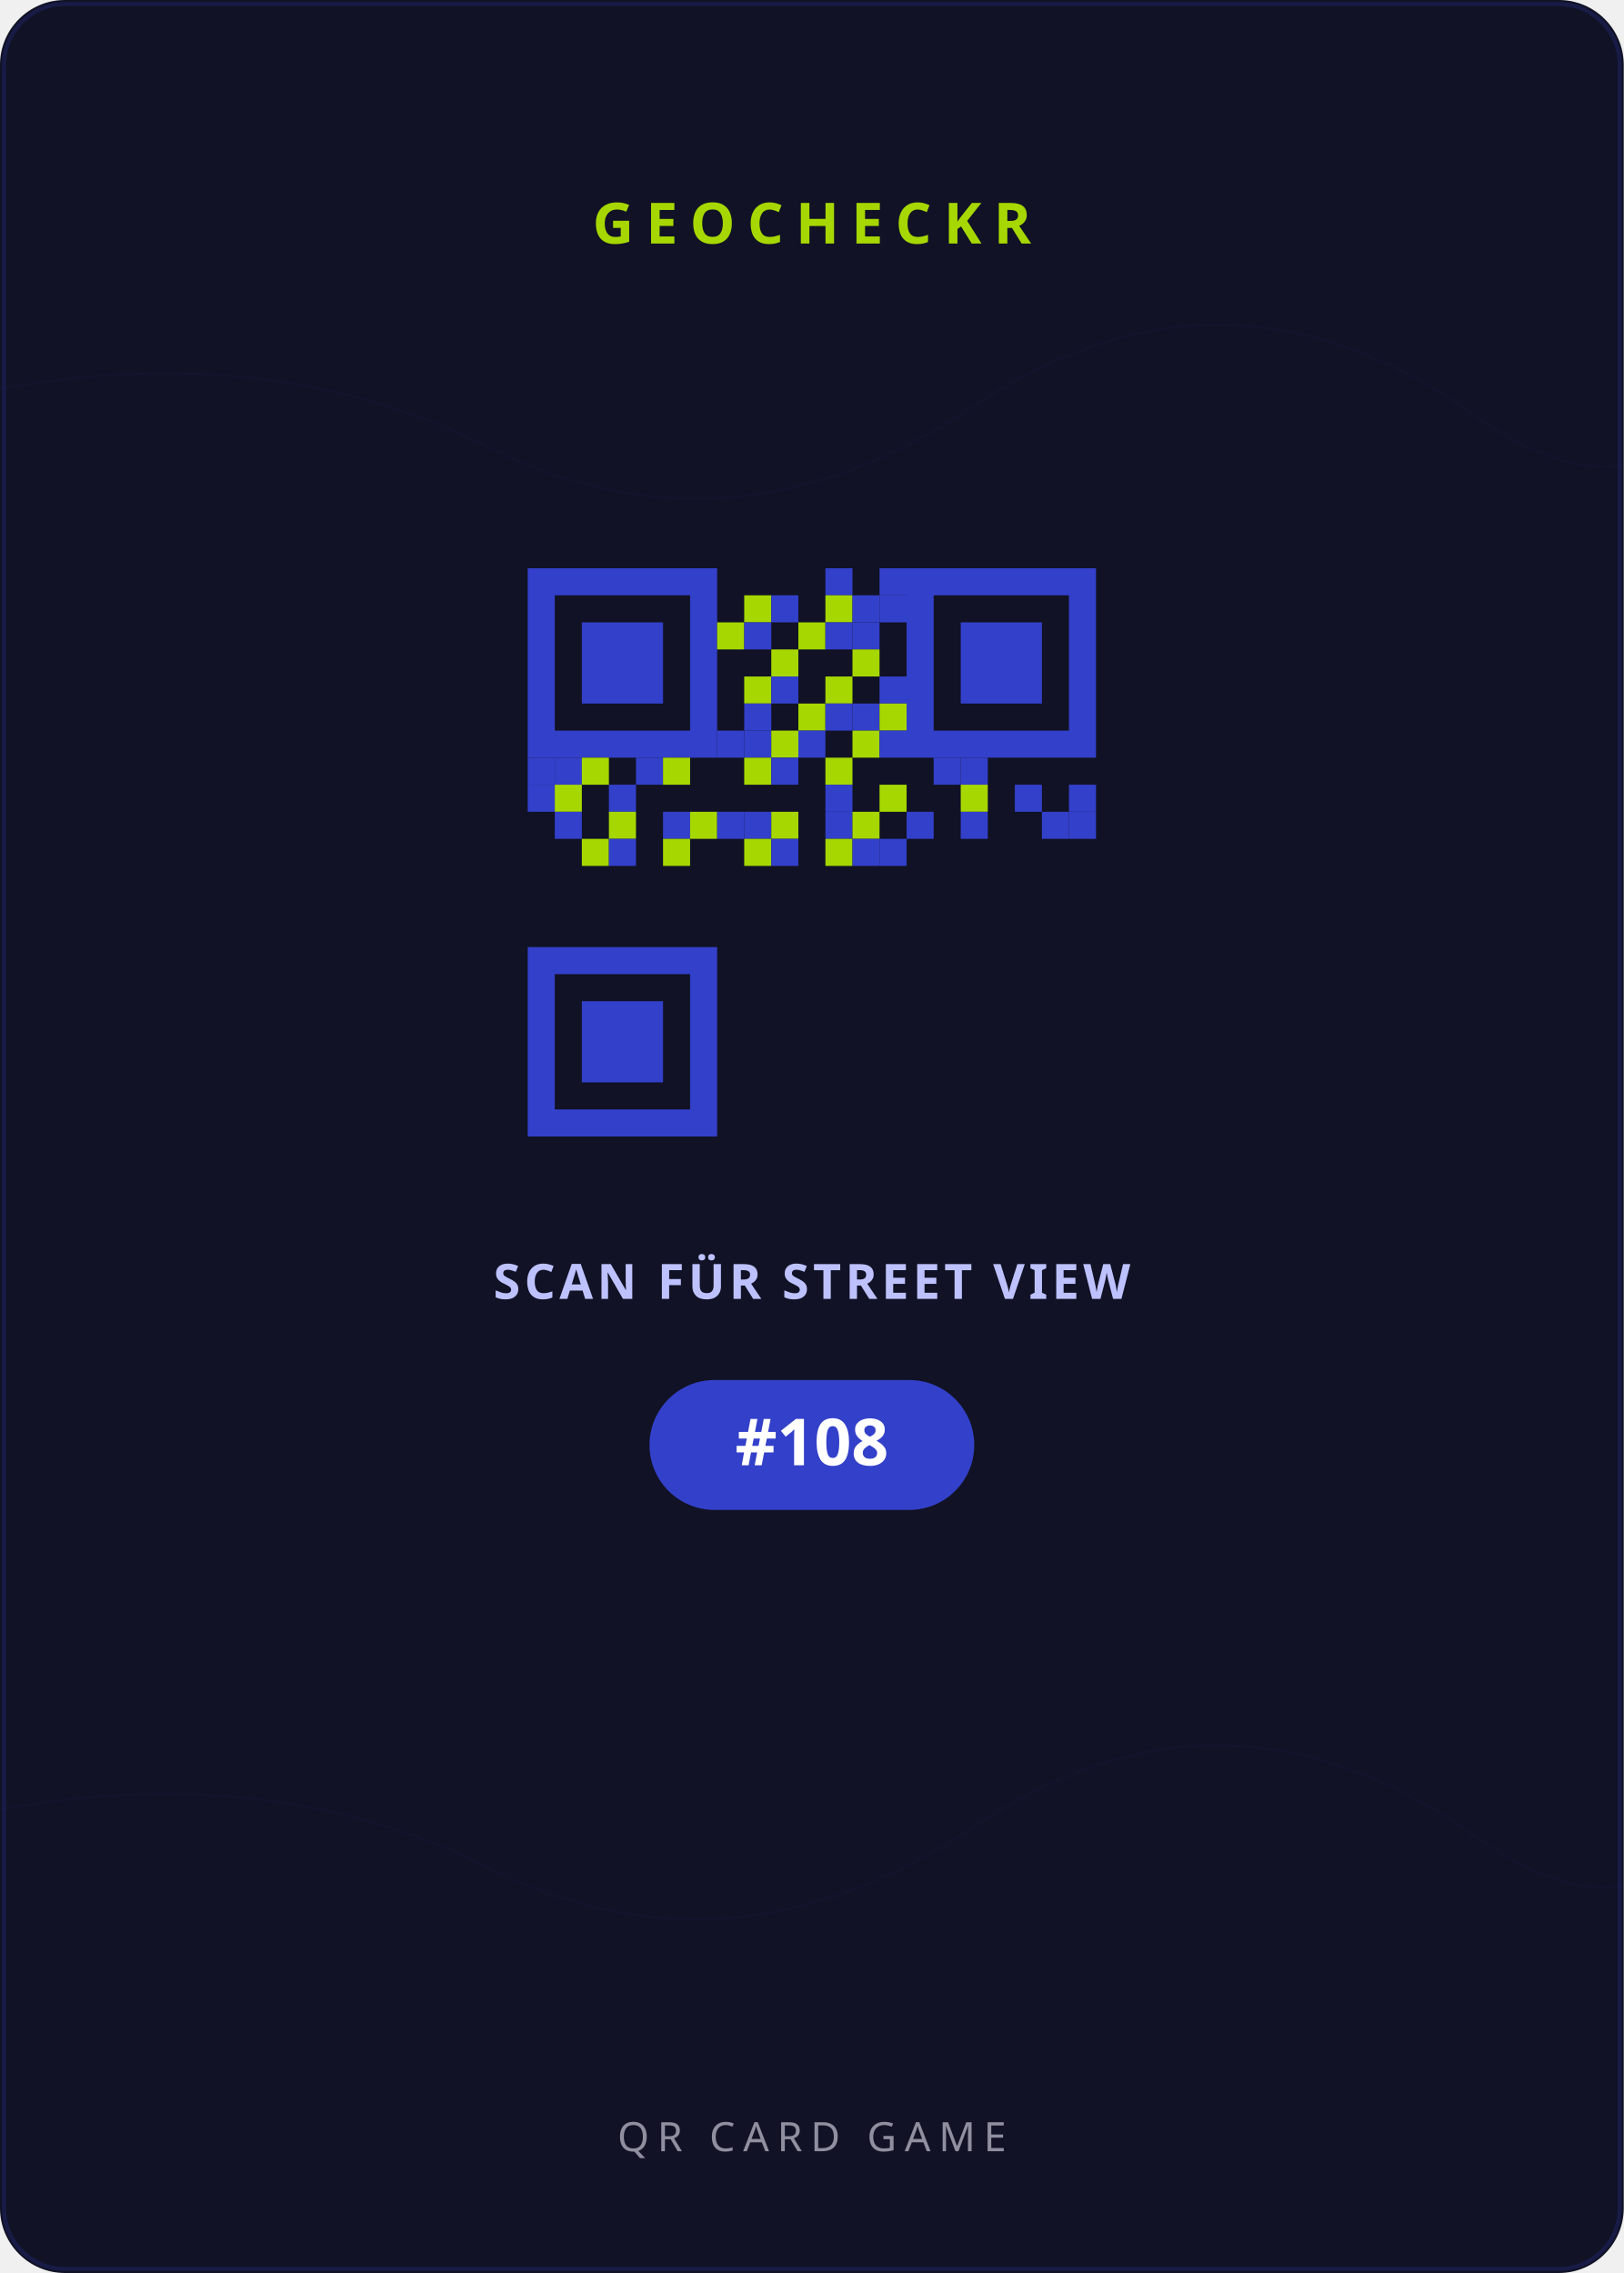
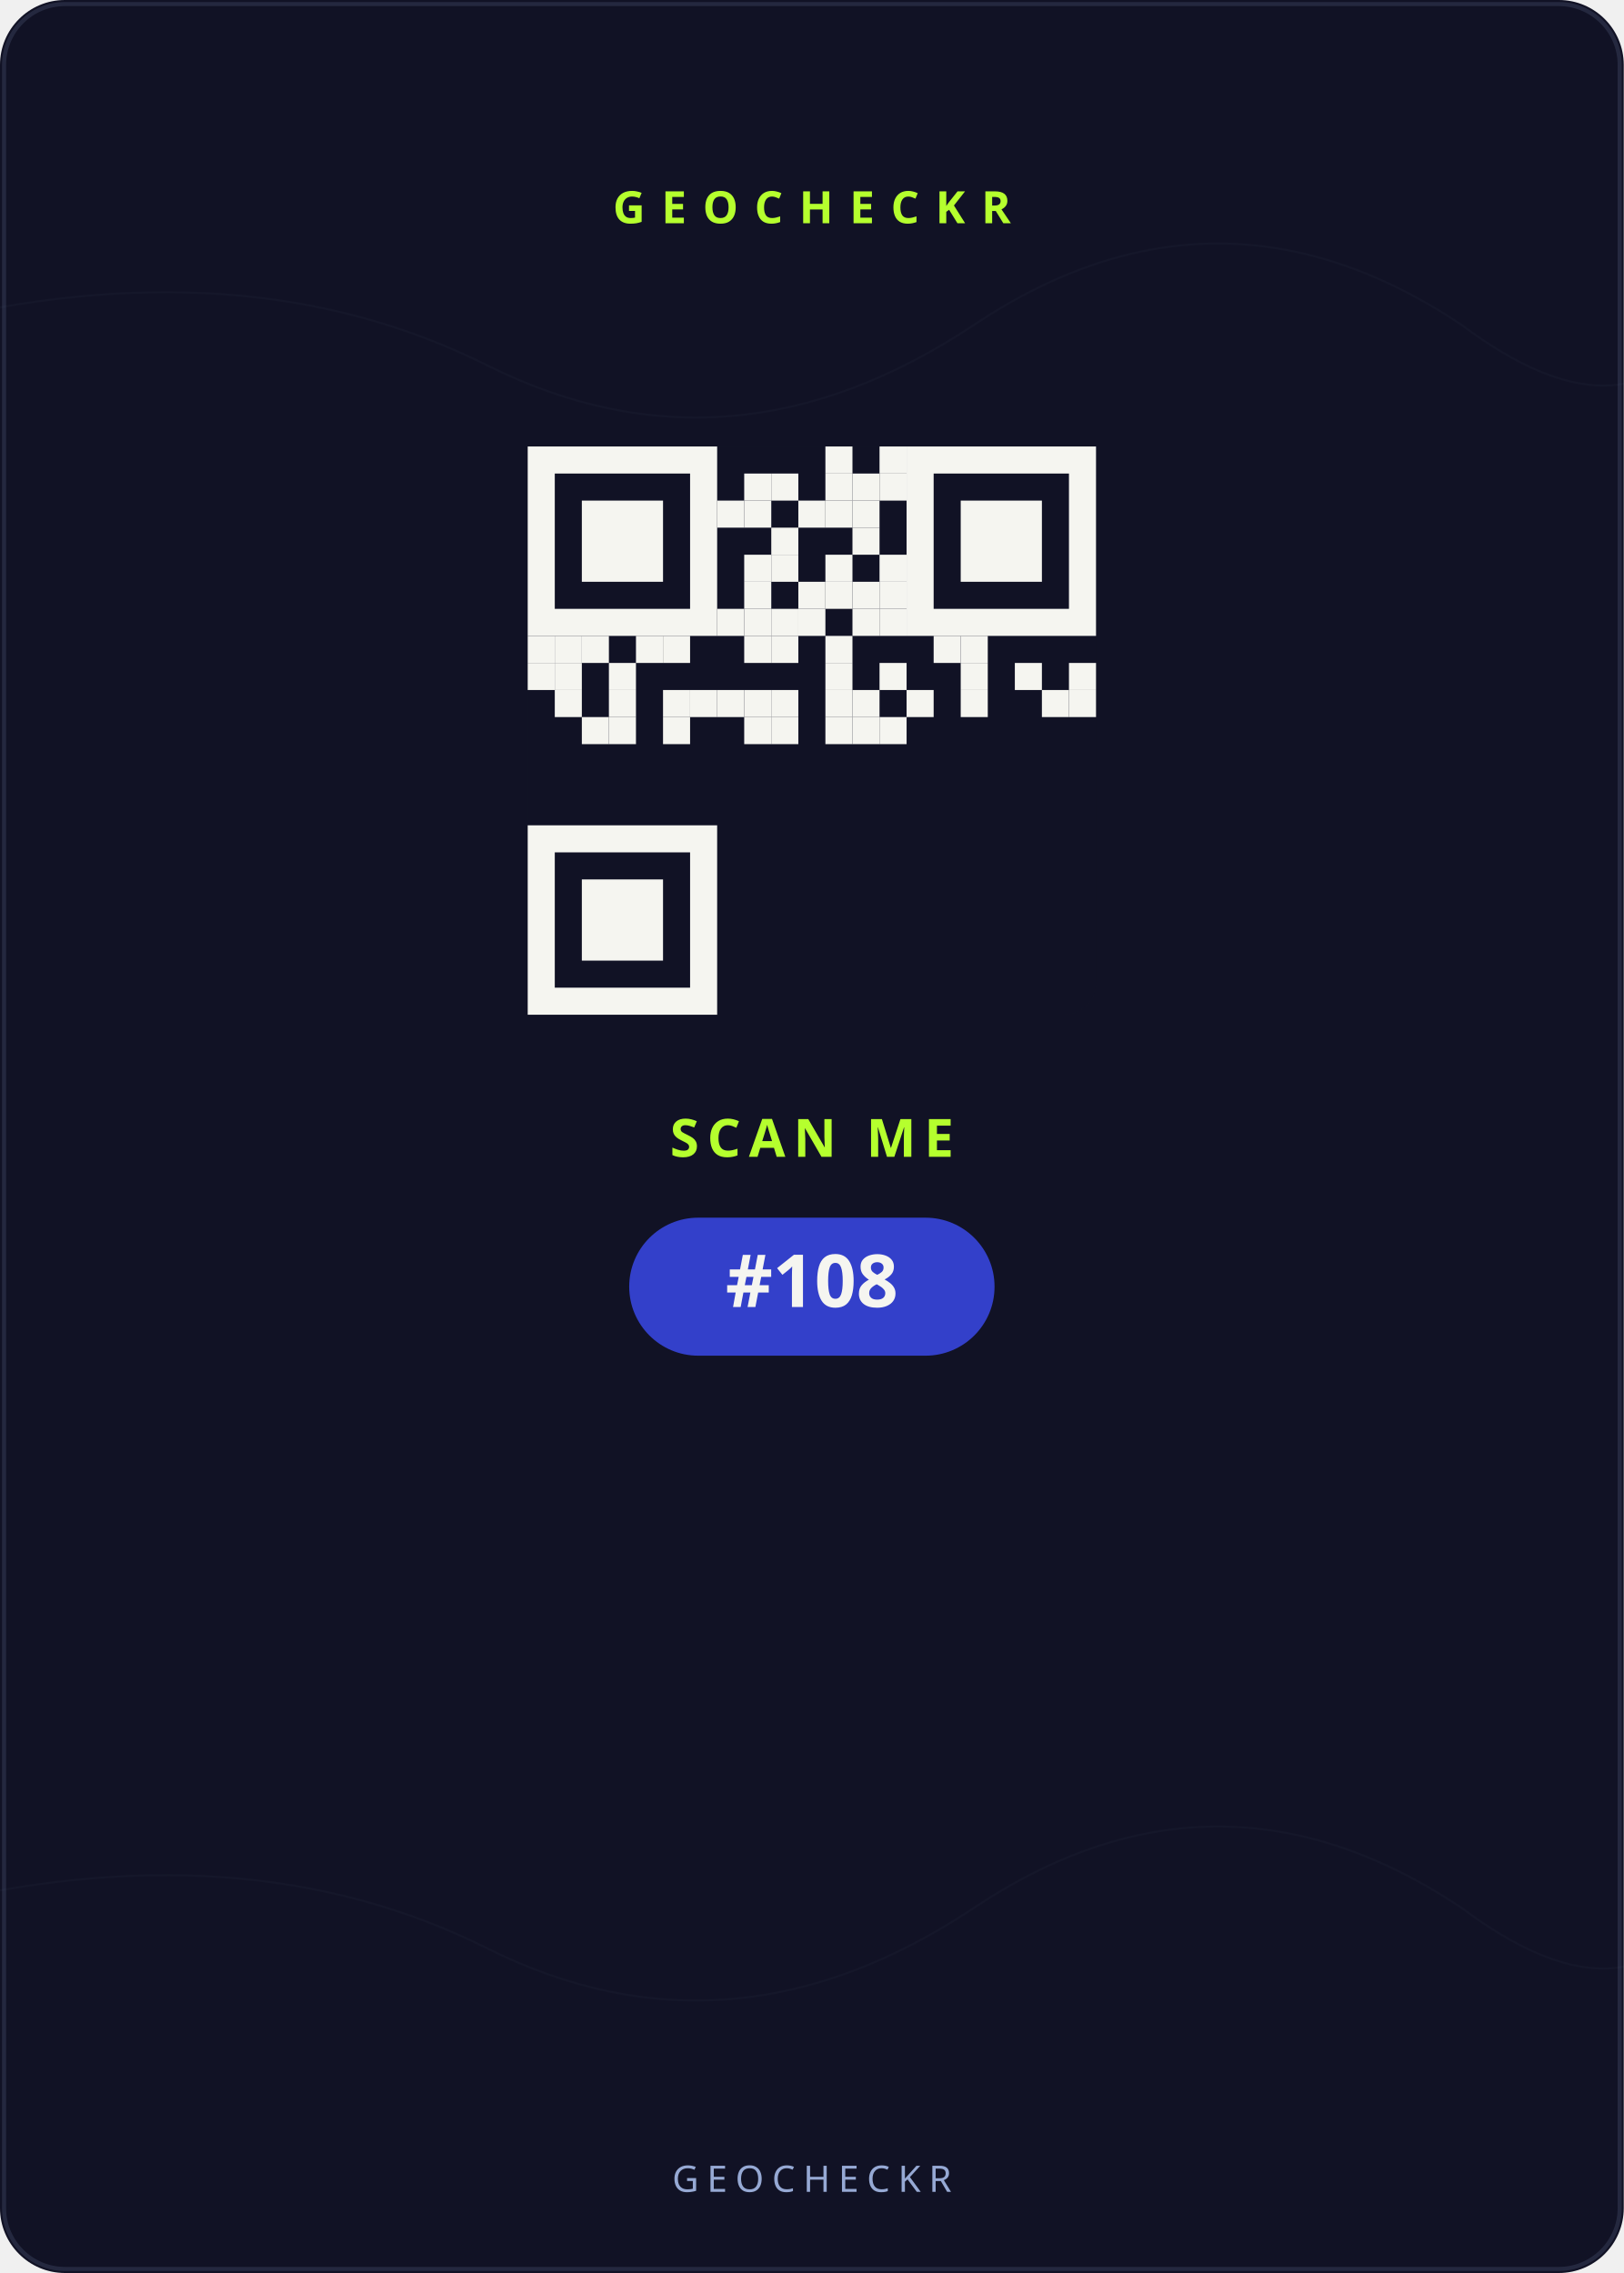
<svg xmlns="http://www.w3.org/2000/svg" viewBox="0 0 400 560">
  <rect width="400" height="560" rx="16" fill="#111225" />
-   <rect x="1" y="1" width="398" height="558" rx="15" fill="none" stroke="#3340ca" stroke-width="1" opacity="0.2" />
-   <g stroke="#3340ca" fill="none" opacity="0.04">
-     <path d="M-20,100 Q60,80 120,110 Q180,140 240,100 Q300,60 360,100 Q400,130 420,100" stroke-width="0.5" />
-     <path d="M-20,450 Q60,430 120,460 Q180,490 240,450 Q300,410 360,450 Q400,480 420,450" stroke-width="0.5" />
+   <rect x="1" y="1" width="398" height="558" rx="15" fill="none" stroke="#96a9d4" stroke-width="1" opacity="0.15" />
+   <g stroke="#96a9d4" fill="none" opacity="0.03">
+     <path d="M-20,80 Q60,60 120,90 Q180,120 240,80 Q300,40 360,80 Q400,110 420,80" stroke-width="0.5" />
+     <path d="M-20,470 Q60,450 120,480 Q180,510 240,470 Q300,430 360,470 Q400,500 420,470" stroke-width="0.5" />
  </g>
-   <text x="200" y="60" text-anchor="middle" font-family="Space Grotesk,sans-serif" font-size="14" font-weight="700" fill="#a6d700" letter-spacing="3">GEOCHECKR</text>
-   <g transform="translate(130,140)">
-     <rect x="0.0" y="0.0" width="46.667" height="46.667" fill="#3340ca" />
+   <text x="200" y="55" text-anchor="middle" font-family="Space Grotesk,sans-serif" font-size="11" font-weight="600" fill="#b5ff2e" letter-spacing="4">GEOCHECKR</text>
+   <g transform="translate(130,110)">
+     <rect x="0" y="0" width="140" height="140" rx="8" fill="#111225" opacity="0.8" />
+     <rect x="0.0" y="0.0" width="46.667" height="46.667" fill="#f5f5f0" />
    <rect x="6.667" y="6.667" width="33.333" height="33.333" fill="#111225" />
-     <rect x="13.333" y="13.333" width="20.0" height="20.0" fill="#3340ca" />
-     <rect x="93.333" y="0.0" width="46.667" height="46.667" fill="#3340ca" />
+     <rect x="13.333" y="13.333" width="20.0" height="20.0" fill="#f5f5f0" />
+     <rect x="93.333" y="0.0" width="46.667" height="46.667" fill="#f5f5f0" />
    <rect x="100.0" y="6.667" width="33.333" height="33.333" fill="#111225" />
-     <rect x="106.667" y="13.333" width="20.0" height="20.0" fill="#3340ca" />
-     <rect x="0.0" y="93.333" width="46.667" height="46.667" fill="#3340ca" />
+     <rect x="106.667" y="13.333" width="20.0" height="20.0" fill="#f5f5f0" />
+     <rect x="0.0" y="93.333" width="46.667" height="46.667" fill="#f5f5f0" />
    <rect x="6.667" y="100.0" width="33.333" height="33.333" fill="#111225" />
-     <rect x="13.333" y="106.667" width="20.0" height="20.0" fill="#3340ca" />
-     <rect x="73.333" y="0.0" width="6.667" height="6.667" fill="#3340ca" />
-     <rect x="86.667" y="0.0" width="6.667" height="6.667" fill="#3340ca" />
-     <rect x="53.333" y="6.667" width="6.667" height="6.667" fill="#a6d700" />
-     <rect x="60.0" y="6.667" width="6.667" height="6.667" fill="#3340ca" />
-     <rect x="73.333" y="6.667" width="6.667" height="6.667" fill="#a6d700" />
-     <rect x="80.0" y="6.667" width="6.667" height="6.667" fill="#3340ca" />
-     <rect x="86.667" y="6.667" width="6.667" height="6.667" fill="#3340ca" />
-     <rect x="46.667" y="13.333" width="6.667" height="6.667" fill="#a6d700" />
-     <rect x="53.333" y="13.333" width="6.667" height="6.667" fill="#3340ca" />
-     <rect x="66.667" y="13.333" width="6.667" height="6.667" fill="#a6d700" />
-     <rect x="73.333" y="13.333" width="6.667" height="6.667" fill="#3340ca" />
-     <rect x="80.0" y="13.333" width="6.667" height="6.667" fill="#3340ca" />
-     <rect x="60.0" y="20.0" width="6.667" height="6.667" fill="#a6d700" />
-     <rect x="80.0" y="20.0" width="6.667" height="6.667" fill="#a6d700" />
-     <rect x="53.333" y="26.667" width="6.667" height="6.667" fill="#a6d700" />
-     <rect x="60.0" y="26.667" width="6.667" height="6.667" fill="#3340ca" />
-     <rect x="73.333" y="26.667" width="6.667" height="6.667" fill="#a6d700" />
-     <rect x="86.667" y="26.667" width="6.667" height="6.667" fill="#3340ca" />
-     <rect x="53.333" y="33.333" width="6.667" height="6.667" fill="#3340ca" />
-     <rect x="66.667" y="33.333" width="6.667" height="6.667" fill="#a6d700" />
-     <rect x="73.333" y="33.333" width="6.667" height="6.667" fill="#3340ca" />
-     <rect x="80.0" y="33.333" width="6.667" height="6.667" fill="#3340ca" />
-     <rect x="86.667" y="33.333" width="6.667" height="6.667" fill="#a6d700" />
-     <rect x="46.667" y="40.0" width="6.667" height="6.667" fill="#3340ca" />
-     <rect x="53.333" y="40.0" width="6.667" height="6.667" fill="#3340ca" />
-     <rect x="60.0" y="40.0" width="6.667" height="6.667" fill="#a6d700" />
-     <rect x="66.667" y="40.0" width="6.667" height="6.667" fill="#3340ca" />
-     <rect x="80.0" y="40.0" width="6.667" height="6.667" fill="#a6d700" />
-     <rect x="86.667" y="40.0" width="6.667" height="6.667" fill="#3340ca" />
-     <rect x="0.0" y="46.667" width="6.667" height="6.667" fill="#3340ca" />
-     <rect x="6.667" y="46.667" width="6.667" height="6.667" fill="#3340ca" />
-     <rect x="13.333" y="46.667" width="6.667" height="6.667" fill="#a6d700" />
-     <rect x="26.667" y="46.667" width="6.667" height="6.667" fill="#3340ca" />
-     <rect x="33.333" y="46.667" width="6.667" height="6.667" fill="#a6d700" />
-     <rect x="53.333" y="46.667" width="6.667" height="6.667" fill="#a6d700" />
-     <rect x="60.0" y="46.667" width="6.667" height="6.667" fill="#3340ca" />
-     <rect x="73.333" y="46.667" width="6.667" height="6.667" fill="#a6d700" />
-     <rect x="100.0" y="46.667" width="6.667" height="6.667" fill="#3340ca" />
-     <rect x="106.667" y="46.667" width="6.667" height="6.667" fill="#3340ca" />
-     <rect x="0.0" y="53.333" width="6.667" height="6.667" fill="#3340ca" />
-     <rect x="6.667" y="53.333" width="6.667" height="6.667" fill="#a6d700" />
-     <rect x="20.0" y="53.333" width="6.667" height="6.667" fill="#3340ca" />
-     <rect x="73.333" y="53.333" width="6.667" height="6.667" fill="#3340ca" />
-     <rect x="86.667" y="53.333" width="6.667" height="6.667" fill="#a6d700" />
-     <rect x="106.667" y="53.333" width="6.667" height="6.667" fill="#a6d700" />
-     <rect x="120.0" y="53.333" width="6.667" height="6.667" fill="#3340ca" />
-     <rect x="133.333" y="53.333" width="6.667" height="6.667" fill="#3340ca" />
-     <rect x="6.667" y="60.0" width="6.667" height="6.667" fill="#3340ca" />
-     <rect x="20.0" y="60.0" width="6.667" height="6.667" fill="#a6d700" />
-     <rect x="33.333" y="60.0" width="6.667" height="6.667" fill="#3340ca" />
-     <rect x="40.0" y="60.0" width="6.667" height="6.667" fill="#a6d700" />
-     <rect x="46.667" y="60.0" width="6.667" height="6.667" fill="#3340ca" />
-     <rect x="53.333" y="60.0" width="6.667" height="6.667" fill="#3340ca" />
-     <rect x="60.0" y="60.0" width="6.667" height="6.667" fill="#a6d700" />
-     <rect x="73.333" y="60.0" width="6.667" height="6.667" fill="#3340ca" />
-     <rect x="80.0" y="60.0" width="6.667" height="6.667" fill="#a6d700" />
-     <rect x="93.333" y="60.0" width="6.667" height="6.667" fill="#3340ca" />
-     <rect x="106.667" y="60.0" width="6.667" height="6.667" fill="#3340ca" />
-     <rect x="126.667" y="60.0" width="6.667" height="6.667" fill="#3340ca" />
-     <rect x="133.333" y="60.0" width="6.667" height="6.667" fill="#3340ca" />
-     <rect x="13.333" y="66.667" width="6.667" height="6.667" fill="#a6d700" />
-     <rect x="20.0" y="66.667" width="6.667" height="6.667" fill="#3340ca" />
-     <rect x="33.333" y="66.667" width="6.667" height="6.667" fill="#a6d700" />
-     <rect x="53.333" y="66.667" width="6.667" height="6.667" fill="#a6d700" />
-     <rect x="60.0" y="66.667" width="6.667" height="6.667" fill="#3340ca" />
-     <rect x="73.333" y="66.667" width="6.667" height="6.667" fill="#a6d700" />
-     <rect x="80.0" y="66.667" width="6.667" height="6.667" fill="#3340ca" />
-     <rect x="86.667" y="66.667" width="6.667" height="6.667" fill="#3340ca" />
+     <rect x="13.333" y="106.667" width="20.0" height="20.0" fill="#f5f5f0" />
+     <rect x="73.333" y="0.0" width="6.667" height="6.667" fill="#f5f5f0" />
+     <rect x="86.667" y="0.0" width="6.667" height="6.667" fill="#f5f5f0" />
+     <rect x="53.333" y="6.667" width="6.667" height="6.667" fill="#f5f5f0" />
+     <rect x="60.0" y="6.667" width="6.667" height="6.667" fill="#f5f5f0" />
+     <rect x="73.333" y="6.667" width="6.667" height="6.667" fill="#f5f5f0" />
+     <rect x="80.0" y="6.667" width="6.667" height="6.667" fill="#f5f5f0" />
+     <rect x="86.667" y="6.667" width="6.667" height="6.667" fill="#f5f5f0" />
+     <rect x="46.667" y="13.333" width="6.667" height="6.667" fill="#f5f5f0" />
+     <rect x="53.333" y="13.333" width="6.667" height="6.667" fill="#f5f5f0" />
+     <rect x="66.667" y="13.333" width="6.667" height="6.667" fill="#f5f5f0" />
+     <rect x="73.333" y="13.333" width="6.667" height="6.667" fill="#f5f5f0" />
+     <rect x="80.0" y="13.333" width="6.667" height="6.667" fill="#f5f5f0" />
+     <rect x="60.0" y="20.0" width="6.667" height="6.667" fill="#f5f5f0" />
+     <rect x="80.0" y="20.0" width="6.667" height="6.667" fill="#f5f5f0" />
+     <rect x="53.333" y="26.667" width="6.667" height="6.667" fill="#f5f5f0" />
+     <rect x="60.0" y="26.667" width="6.667" height="6.667" fill="#f5f5f0" />
+     <rect x="73.333" y="26.667" width="6.667" height="6.667" fill="#f5f5f0" />
+     <rect x="86.667" y="26.667" width="6.667" height="6.667" fill="#f5f5f0" />
+     <rect x="53.333" y="33.333" width="6.667" height="6.667" fill="#f5f5f0" />
+     <rect x="66.667" y="33.333" width="6.667" height="6.667" fill="#f5f5f0" />
+     <rect x="73.333" y="33.333" width="6.667" height="6.667" fill="#f5f5f0" />
+     <rect x="80.0" y="33.333" width="6.667" height="6.667" fill="#f5f5f0" />
+     <rect x="86.667" y="33.333" width="6.667" height="6.667" fill="#f5f5f0" />
+     <rect x="46.667" y="40.0" width="6.667" height="6.667" fill="#f5f5f0" />
+     <rect x="53.333" y="40.0" width="6.667" height="6.667" fill="#f5f5f0" />
+     <rect x="60.0" y="40.0" width="6.667" height="6.667" fill="#f5f5f0" />
+     <rect x="66.667" y="40.0" width="6.667" height="6.667" fill="#f5f5f0" />
+     <rect x="80.0" y="40.0" width="6.667" height="6.667" fill="#f5f5f0" />
+     <rect x="86.667" y="40.0" width="6.667" height="6.667" fill="#f5f5f0" />
+     <rect x="0.0" y="46.667" width="6.667" height="6.667" fill="#f5f5f0" />
+     <rect x="6.667" y="46.667" width="6.667" height="6.667" fill="#f5f5f0" />
+     <rect x="13.333" y="46.667" width="6.667" height="6.667" fill="#f5f5f0" />
+     <rect x="26.667" y="46.667" width="6.667" height="6.667" fill="#f5f5f0" />
+     <rect x="33.333" y="46.667" width="6.667" height="6.667" fill="#f5f5f0" />
+     <rect x="53.333" y="46.667" width="6.667" height="6.667" fill="#f5f5f0" />
+     <rect x="60.0" y="46.667" width="6.667" height="6.667" fill="#f5f5f0" />
+     <rect x="73.333" y="46.667" width="6.667" height="6.667" fill="#f5f5f0" />
+     <rect x="100.0" y="46.667" width="6.667" height="6.667" fill="#f5f5f0" />
+     <rect x="106.667" y="46.667" width="6.667" height="6.667" fill="#f5f5f0" />
+     <rect x="0.0" y="53.333" width="6.667" height="6.667" fill="#f5f5f0" />
+     <rect x="6.667" y="53.333" width="6.667" height="6.667" fill="#f5f5f0" />
+     <rect x="20.0" y="53.333" width="6.667" height="6.667" fill="#f5f5f0" />
+     <rect x="73.333" y="53.333" width="6.667" height="6.667" fill="#f5f5f0" />
+     <rect x="86.667" y="53.333" width="6.667" height="6.667" fill="#f5f5f0" />
+     <rect x="106.667" y="53.333" width="6.667" height="6.667" fill="#f5f5f0" />
+     <rect x="120.0" y="53.333" width="6.667" height="6.667" fill="#f5f5f0" />
+     <rect x="133.333" y="53.333" width="6.667" height="6.667" fill="#f5f5f0" />
+     <rect x="6.667" y="60.0" width="6.667" height="6.667" fill="#f5f5f0" />
+     <rect x="20.0" y="60.0" width="6.667" height="6.667" fill="#f5f5f0" />
+     <rect x="33.333" y="60.0" width="6.667" height="6.667" fill="#f5f5f0" />
+     <rect x="40.0" y="60.0" width="6.667" height="6.667" fill="#f5f5f0" />
+     <rect x="46.667" y="60.0" width="6.667" height="6.667" fill="#f5f5f0" />
+     <rect x="53.333" y="60.0" width="6.667" height="6.667" fill="#f5f5f0" />
+     <rect x="60.0" y="60.0" width="6.667" height="6.667" fill="#f5f5f0" />
+     <rect x="73.333" y="60.0" width="6.667" height="6.667" fill="#f5f5f0" />
+     <rect x="80.0" y="60.0" width="6.667" height="6.667" fill="#f5f5f0" />
+     <rect x="93.333" y="60.0" width="6.667" height="6.667" fill="#f5f5f0" />
+     <rect x="106.667" y="60.0" width="6.667" height="6.667" fill="#f5f5f0" />
+     <rect x="126.667" y="60.0" width="6.667" height="6.667" fill="#f5f5f0" />
+     <rect x="133.333" y="60.0" width="6.667" height="6.667" fill="#f5f5f0" />
+     <rect x="13.333" y="66.667" width="6.667" height="6.667" fill="#f5f5f0" />
+     <rect x="20.0" y="66.667" width="6.667" height="6.667" fill="#f5f5f0" />
+     <rect x="33.333" y="66.667" width="6.667" height="6.667" fill="#f5f5f0" />
+     <rect x="53.333" y="66.667" width="6.667" height="6.667" fill="#f5f5f0" />
+     <rect x="60.0" y="66.667" width="6.667" height="6.667" fill="#f5f5f0" />
+     <rect x="73.333" y="66.667" width="6.667" height="6.667" fill="#f5f5f0" />
+     <rect x="80.0" y="66.667" width="6.667" height="6.667" fill="#f5f5f0" />
+     <rect x="86.667" y="66.667" width="6.667" height="6.667" fill="#f5f5f0" />
  </g>
-   <text x="200" y="320" text-anchor="middle" font-family="Space Grotesk,sans-serif" font-size="12" font-weight="600" fill="#bdc2ff" letter-spacing="1">SCAN FÜR STREET VIEW</text>
-   <rect x="160" y="340" width="80" height="32" rx="16" fill="#3340ca" />
-   <text x="200" y="361" text-anchor="middle" font-family="Space Grotesk,sans-serif" font-size="16" font-weight="700" fill="#fff">#108</text>
-   <text x="200" y="530" text-anchor="middle" font-family="Space Grotesk,sans-serif" font-size="10" fill="#8f8fa0" letter-spacing="2">QR CARD GAME</text>
+   <text x="200" y="285" text-anchor="middle" font-family="Space Grotesk,sans-serif" font-size="13" font-weight="600" fill="#b5ff2e" letter-spacing="2">SCAN ME</text>
+   <rect x="155" y="300" width="90" height="34" rx="17" fill="#3340ca" />
+   <text x="200" y="322" text-anchor="middle" font-family="Space Grotesk,sans-serif" font-size="18" font-weight="700" fill="#f5f5f0">#108</text>
+   <text x="200" y="540" text-anchor="middle" font-family="Space Grotesk,sans-serif" font-size="9" fill="#96a9d4" letter-spacing="2">GEOCHECKR</text>
</svg>
